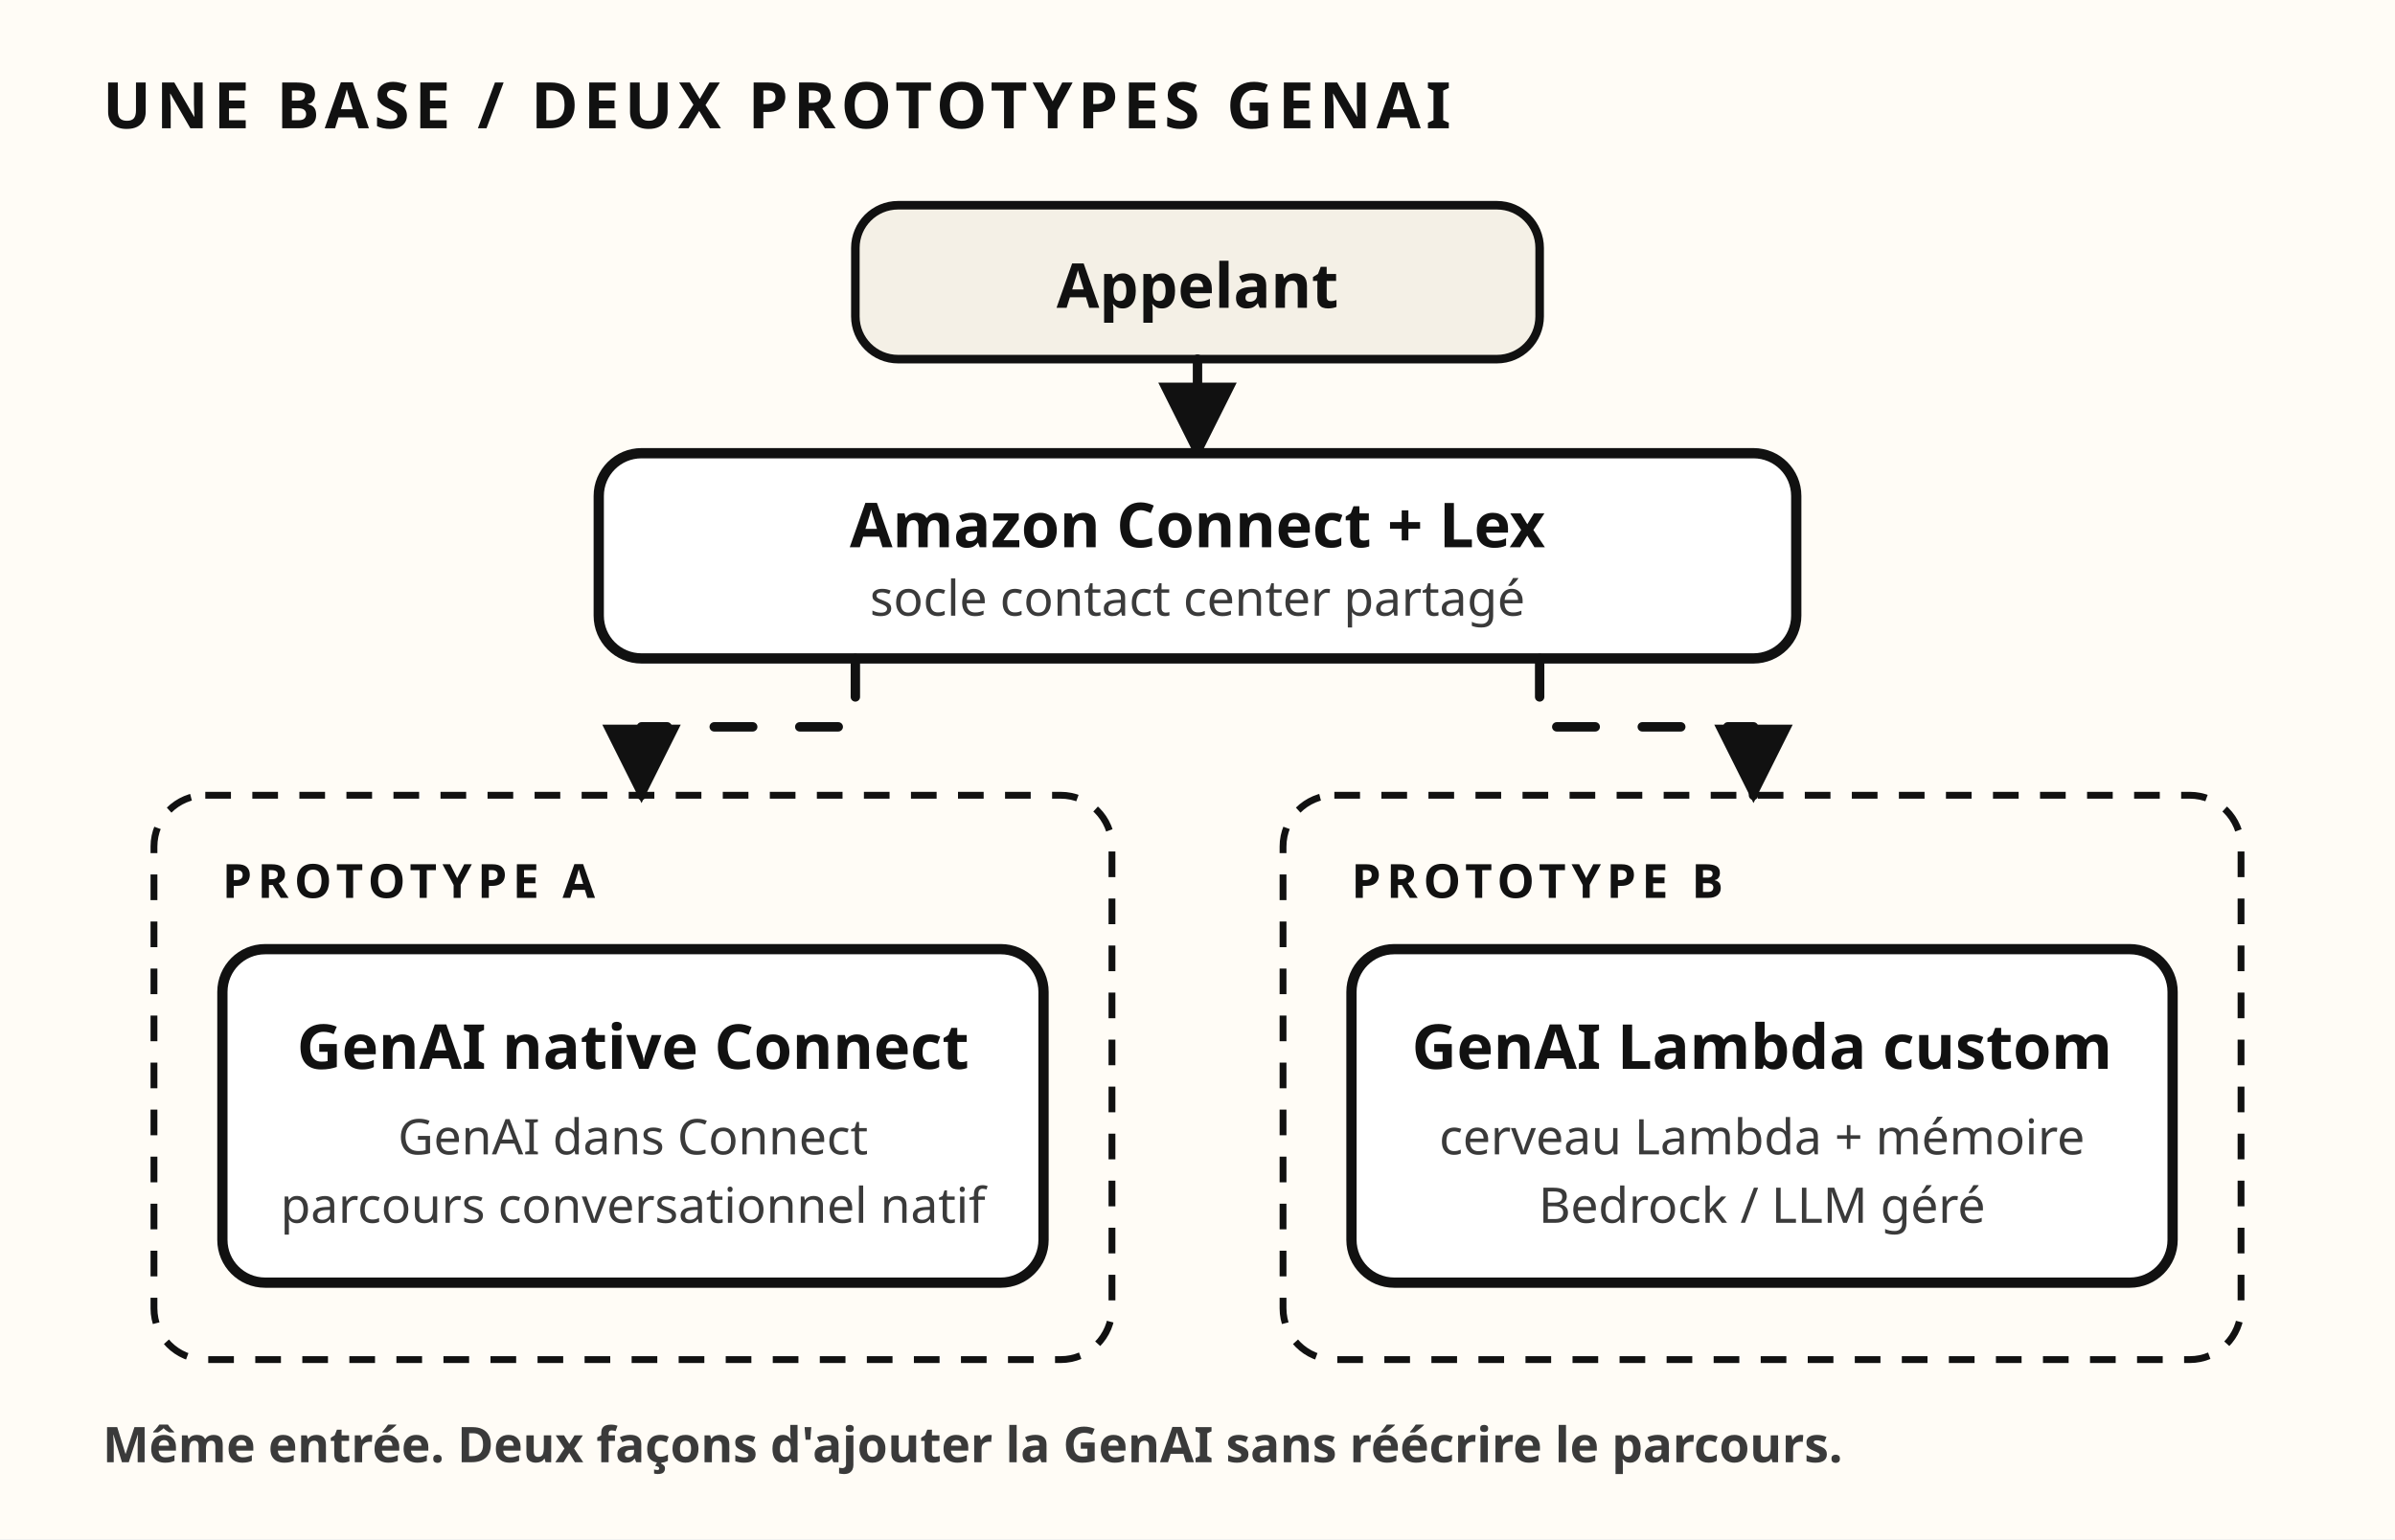
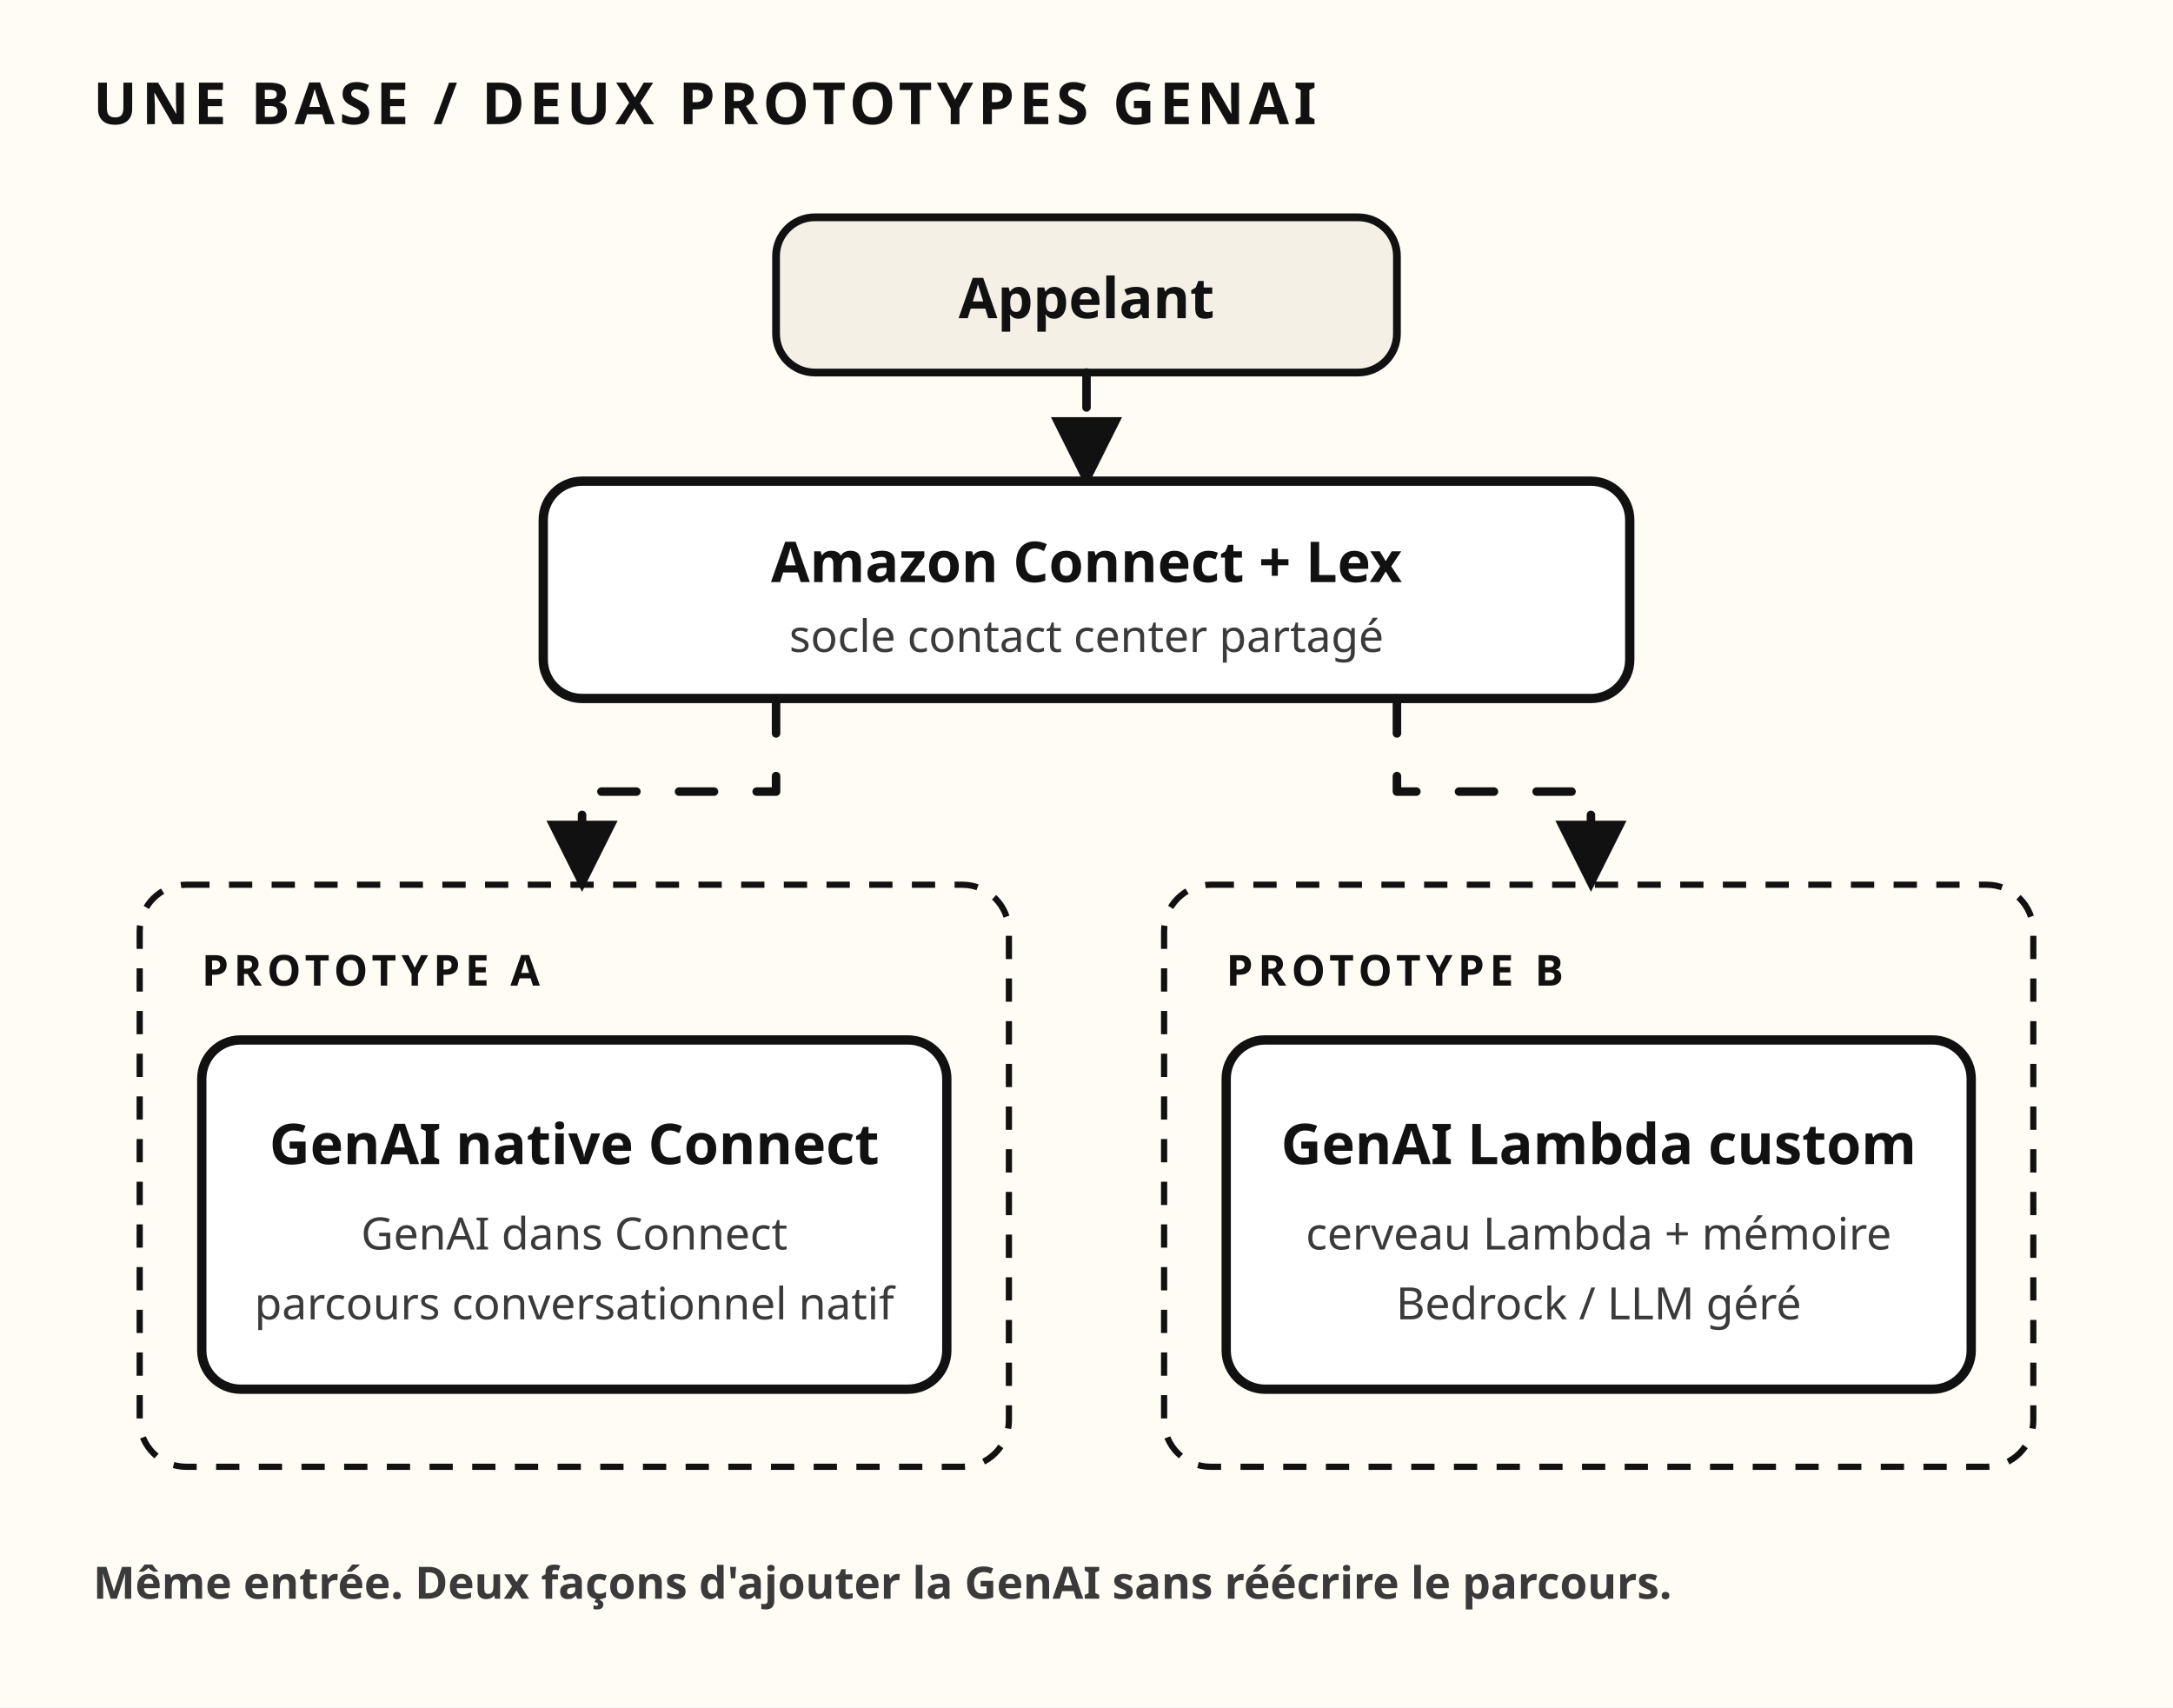
- <svg xmlns="http://www.w3.org/2000/svg" viewBox="0 0 560 360" role="img" aria-labelledby="t d">
+ <svg xmlns="http://www.w3.org/2000/svg" viewBox="0 0 560 440" role="img" aria-labelledby="t d">
  <defs>
    <marker id="a" viewBox="0 0 12 12" refX="10" refY="6" markerWidth="10" markerHeight="10" orient="auto-start-reverse">
      <path d="M1 1 L11 6 L1 11 Z" fill="#111" />
    </marker>
    <style>
      .bg { fill:#fffcf6; }
      .b { fill:#f4f0e6; stroke:#111; stroke-width:2; }
      .hi { fill:#fff; stroke:#111; stroke-width:2.4; }
      .out { fill:none; stroke:#111; stroke-width:1.6; stroke-dasharray:6 5; }
      .plane { fill:none; stroke:#111; stroke-width:1.8; stroke-dasharray:7 5; }
      .cloud { fill:none; stroke:#111; stroke-width:1.6; stroke-dasharray:6 5; }
      .title { font-family:Segoe UI,system-ui,sans-serif; font-size:15px; font-weight:800; letter-spacing:0.08em; fill:#111; }
      .lab { font-family:Segoe UI,system-ui,sans-serif; font-size:14.5px; font-weight:800; fill:#111; }
      .sub { font-family:Segoe UI,system-ui,sans-serif; font-size:11.5px; font-weight:500; fill:#3a3a3a; }
      .cap { font-family:Segoe UI,system-ui,sans-serif; font-size:11px; font-weight:800; letter-spacing:0.12em; fill:#111; }
      .line {
        stroke:#111; stroke-width:2.2; fill:none; marker-end:url(#a);
        stroke-linecap:round; stroke-linejoin:round;
        stroke-dasharray:9 11;
        animation: flow 1.05s linear infinite;
      }
-       /* RAG / corpus / ingest: slower packets */
      .line.ingest {
        stroke-dasharray: 4 16;
        animation: flow 1.7s linear infinite;
      }
-       /* Return / report path: slightly quicker */
      .line.return {
        stroke-dasharray: 10 8;
        animation: flow 0.85s linear infinite;
      }
      .line.stem {
        marker-end: none;
        stroke-dasharray: 9 11;
        animation: flow 1.05s linear infinite;
      }
      .hi.pulse {
        animation: node-pulse 2.6s ease-in-out infinite;
      }
      .lbl.flow-lbl {
        animation: lbl-pulse 2.2s ease-in-out infinite;
      }
      .lbl { font-family:Segoe UI,system-ui,sans-serif; font-size:11px; font-weight:700; fill:#111; }
      .foot { font-family:Segoe UI,system-ui,sans-serif; font-size:11.5px; font-weight:600; fill:#3a3a3a; }
      @keyframes flow {
        to { stroke-dashoffset: -20; }
      }
      @keyframes node-pulse {
        0%, 100% { stroke-width: 2.4; }
        50% { stroke-width: 3.4; }
      }
      @keyframes lbl-pulse {
        0%, 100% { opacity: 0.55; }
        50% { opacity: 1; }
      }
      @media (prefers-reduced-motion: reduce) {
        .line, .line.ingest, .line.return, .line.stem, .hi.pulse, .lbl.flow-lbl { animation: none; }
        .line, .line.ingest, .line.return, .line.stem { stroke-dasharray: none; }
      }
    </style>
  </defs>
-   <rect class="bg" width="560" height="360" />
-   <text x="24" y="30" class="title">UNE BASE / DEUX PROTOTYPES GENAI</text>
-   <rect class="b" x="200" y="48" width="160" height="36" rx="10" />
-   <text x="280" y="72" text-anchor="middle" class="lab">Appelant</text>
-   <line class="line" x1="280" y1="84" x2="280" y2="106" />
-   <rect class="hi" x="140" y="106" width="280" height="48" rx="10" />
-   <text x="280" y="128" text-anchor="middle" class="lab">Amazon Connect + Lex</text>
-   <text x="280" y="144" text-anchor="middle" class="sub">socle contact center partagé</text>
-   <path class="line" d="M200 154 V170 H150 V186" />
-   <path class="line" d="M360 154 V170 H410 V186" />
-   <rect class="out" x="36" y="186" width="224" height="132" rx="12" />
-   <text x="52" y="210" class="cap">PROTOTYPE A</text>
-   <rect class="hi" x="52" y="222" width="192" height="78" rx="10" />
-   <text x="148" y="250" text-anchor="middle" class="lab">GenAI native Connect</text>
-   <text x="148" y="270" text-anchor="middle" class="sub">GenAI dans Connect</text>
-   <text x="148" y="286" text-anchor="middle" class="sub">parcours conversationnel natif</text>
-   <rect class="out" x="300" y="186" width="224" height="132" rx="12" />
-   <text x="316" y="210" class="cap">PROTOTYPE B</text>
-   <rect class="hi" x="316" y="222" width="192" height="78" rx="10" />
-   <text x="412" y="250" text-anchor="middle" class="lab">GenAI Lambda custom</text>
-   <text x="412" y="270" text-anchor="middle" class="sub">cerveau Lambda + mémoire</text>
-   <text x="412" y="286" text-anchor="middle" class="sub">Bedrock / LLM géré</text>
-   <text x="24" y="342" class="foot">Même entrée. Deux façons d'ajouter la GenAI sans réécrire le parcours.</text>
+   <rect class="bg" width="560" height="440" />
+   <text x="24" y="32" class="title">UNE BASE / DEUX PROTOTYPES GENAI</text>
+   <rect class="b" x="200" y="56" width="160" height="40" rx="10" />
+   <text x="280" y="82" text-anchor="middle" class="lab">Appelant</text>
+   <line class="line" x1="280" y1="96" x2="280" y2="124" />
+   <rect class="hi" x="140" y="124" width="280" height="56" rx="10" />
+   <text x="280" y="150" text-anchor="middle" class="lab">Amazon Connect + Lex</text>
+   <text x="280" y="168" text-anchor="middle" class="sub">socle contact center partagé</text>
+   <path class="line" d="M200 180 V204 H150 V228" />
+   <path class="line" d="M360 180 V204 H410 V228" />
+   <rect class="out" x="36" y="228" width="224" height="150" rx="12" />
+   <text x="52" y="254" class="cap">PROTOTYPE A</text>
+   <rect class="hi" x="52" y="268" width="192" height="90" rx="10" />
+   <text x="148" y="300" text-anchor="middle" class="lab">GenAI native Connect</text>
+   <text x="148" y="322" text-anchor="middle" class="sub">GenAI dans Connect</text>
+   <text x="148" y="340" text-anchor="middle" class="sub">parcours conversationnel natif</text>
+   <rect class="out" x="300" y="228" width="224" height="150" rx="12" />
+   <text x="316" y="254" class="cap">PROTOTYPE B</text>
+   <rect class="hi" x="316" y="268" width="192" height="90" rx="10" />
+   <text x="412" y="300" text-anchor="middle" class="lab">GenAI Lambda custom</text>
+   <text x="412" y="322" text-anchor="middle" class="sub">cerveau Lambda + mémoire</text>
+   <text x="412" y="340" text-anchor="middle" class="sub">Bedrock / LLM géré</text>
+   <text x="24" y="412" class="foot">Même entrée. Deux façons d'ajouter la GenAI sans réécrire le parcours.</text>
</svg>
